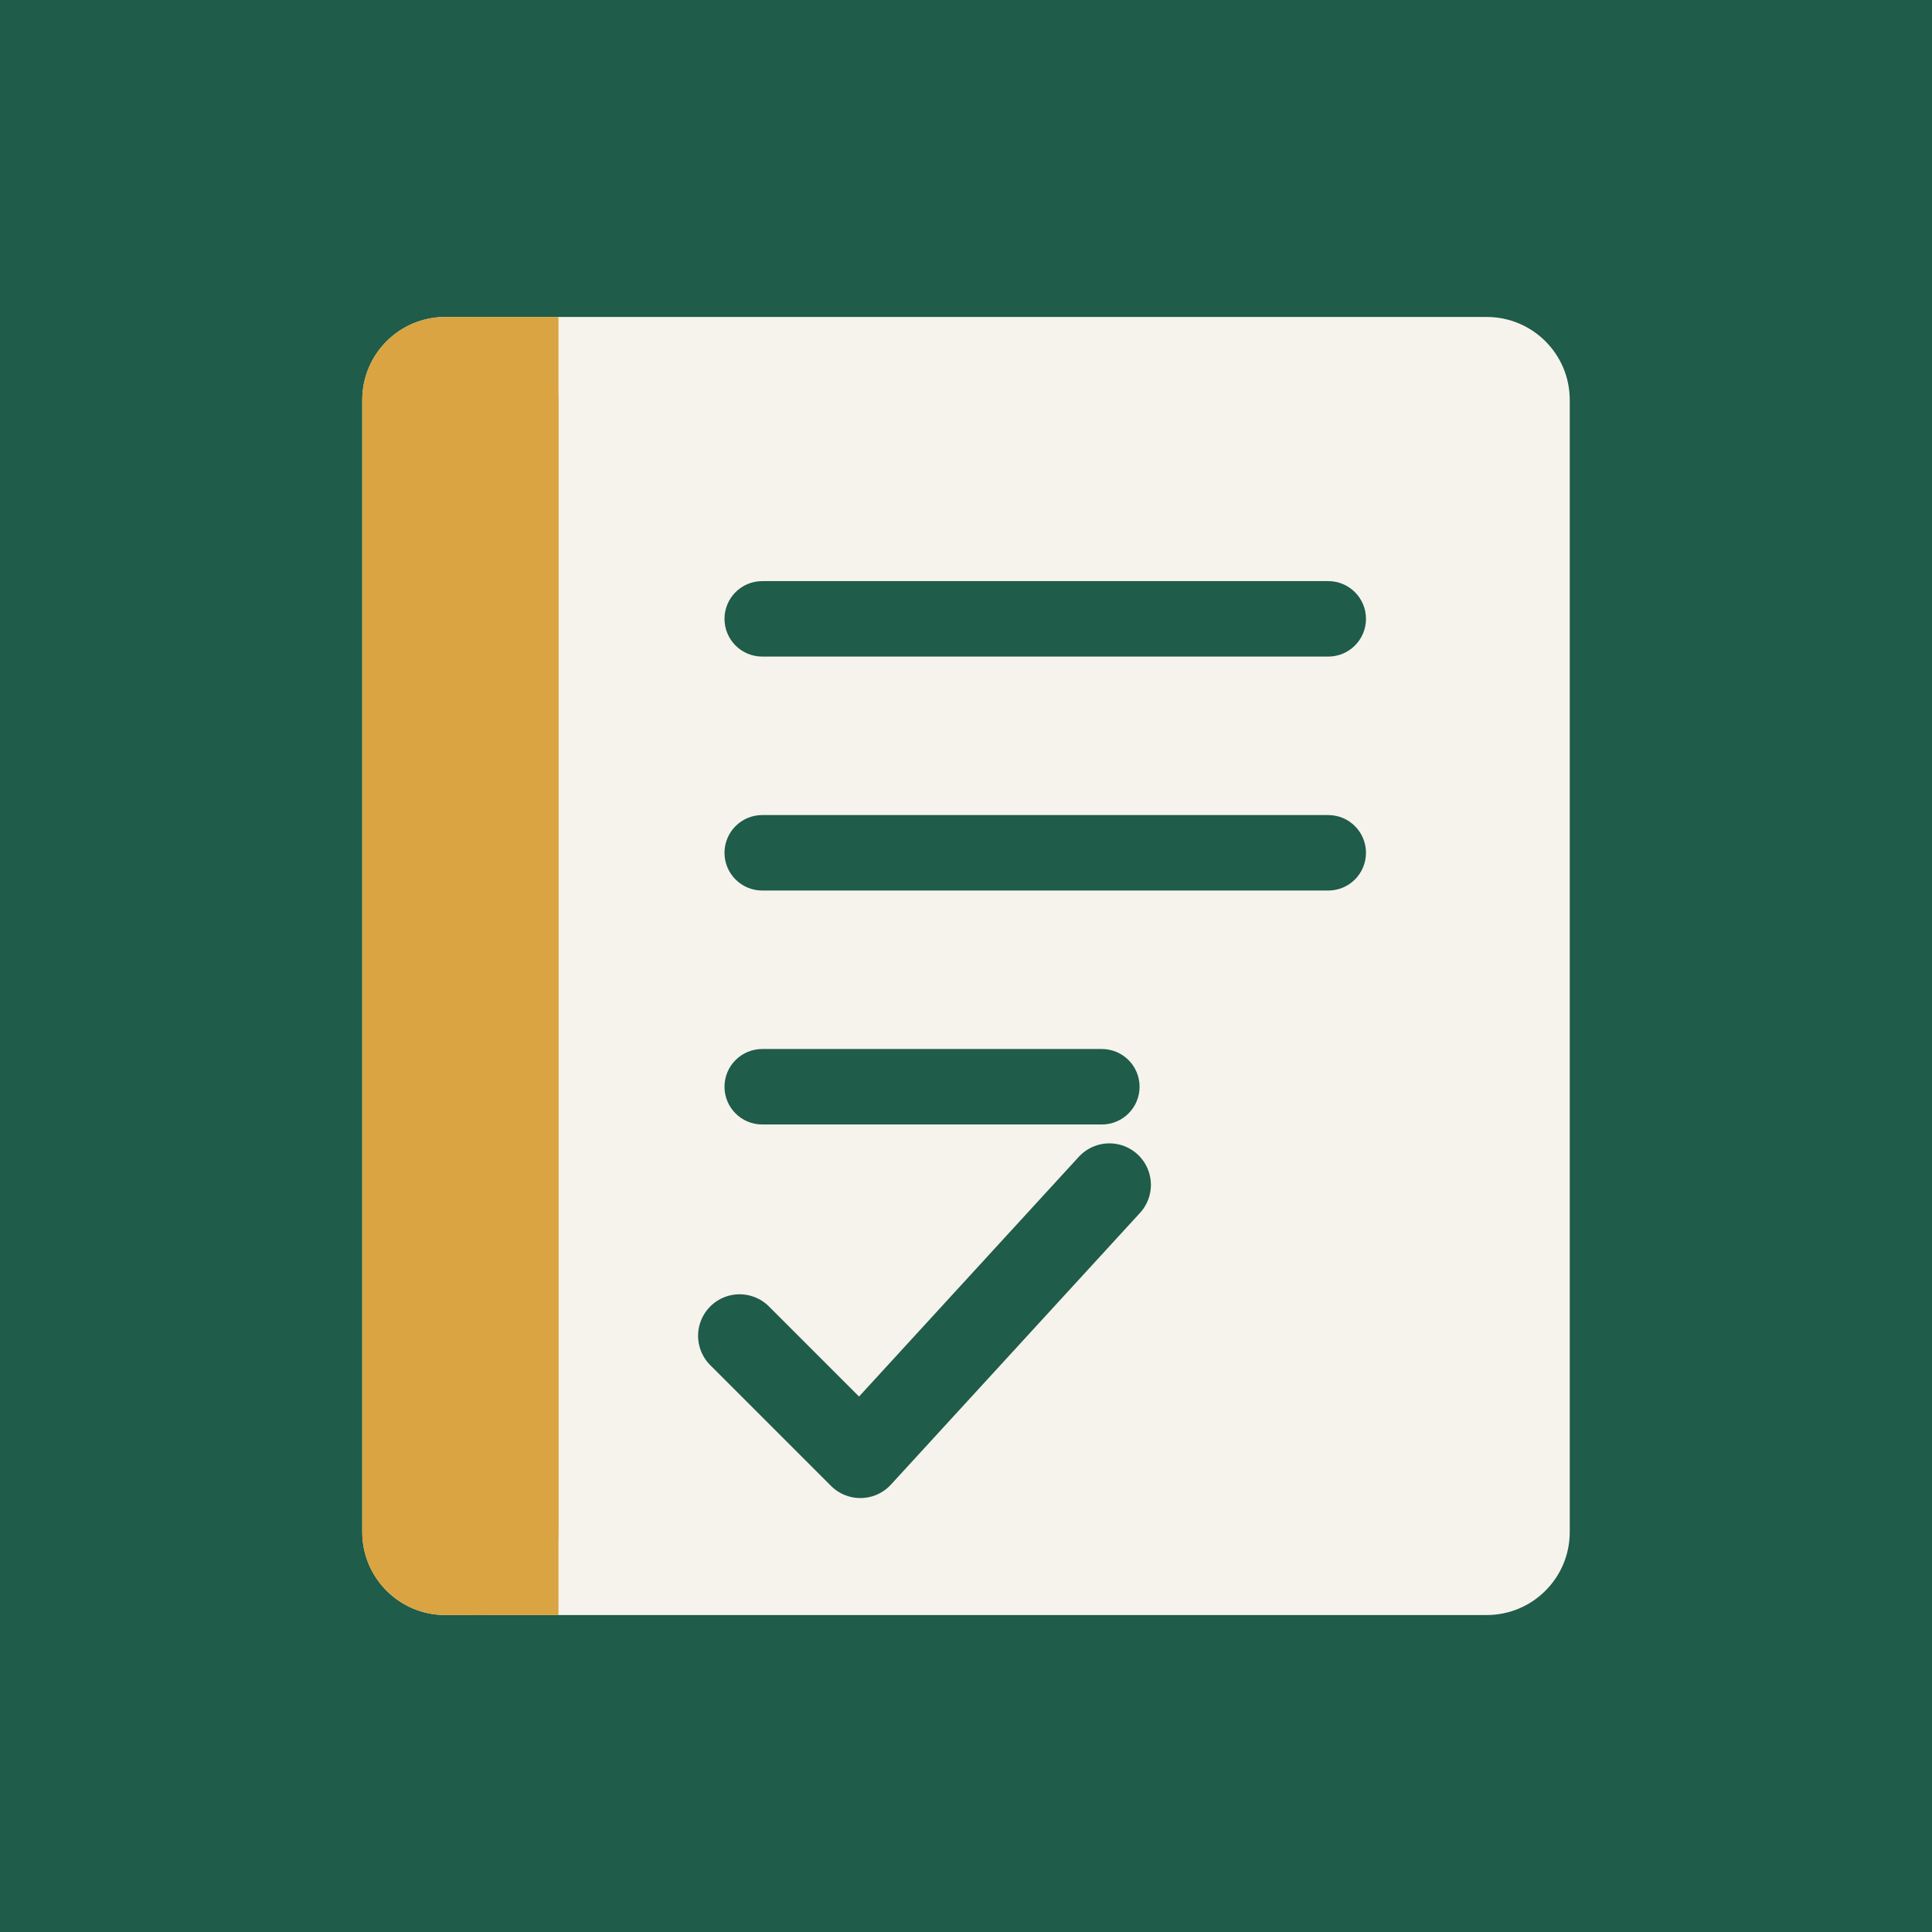
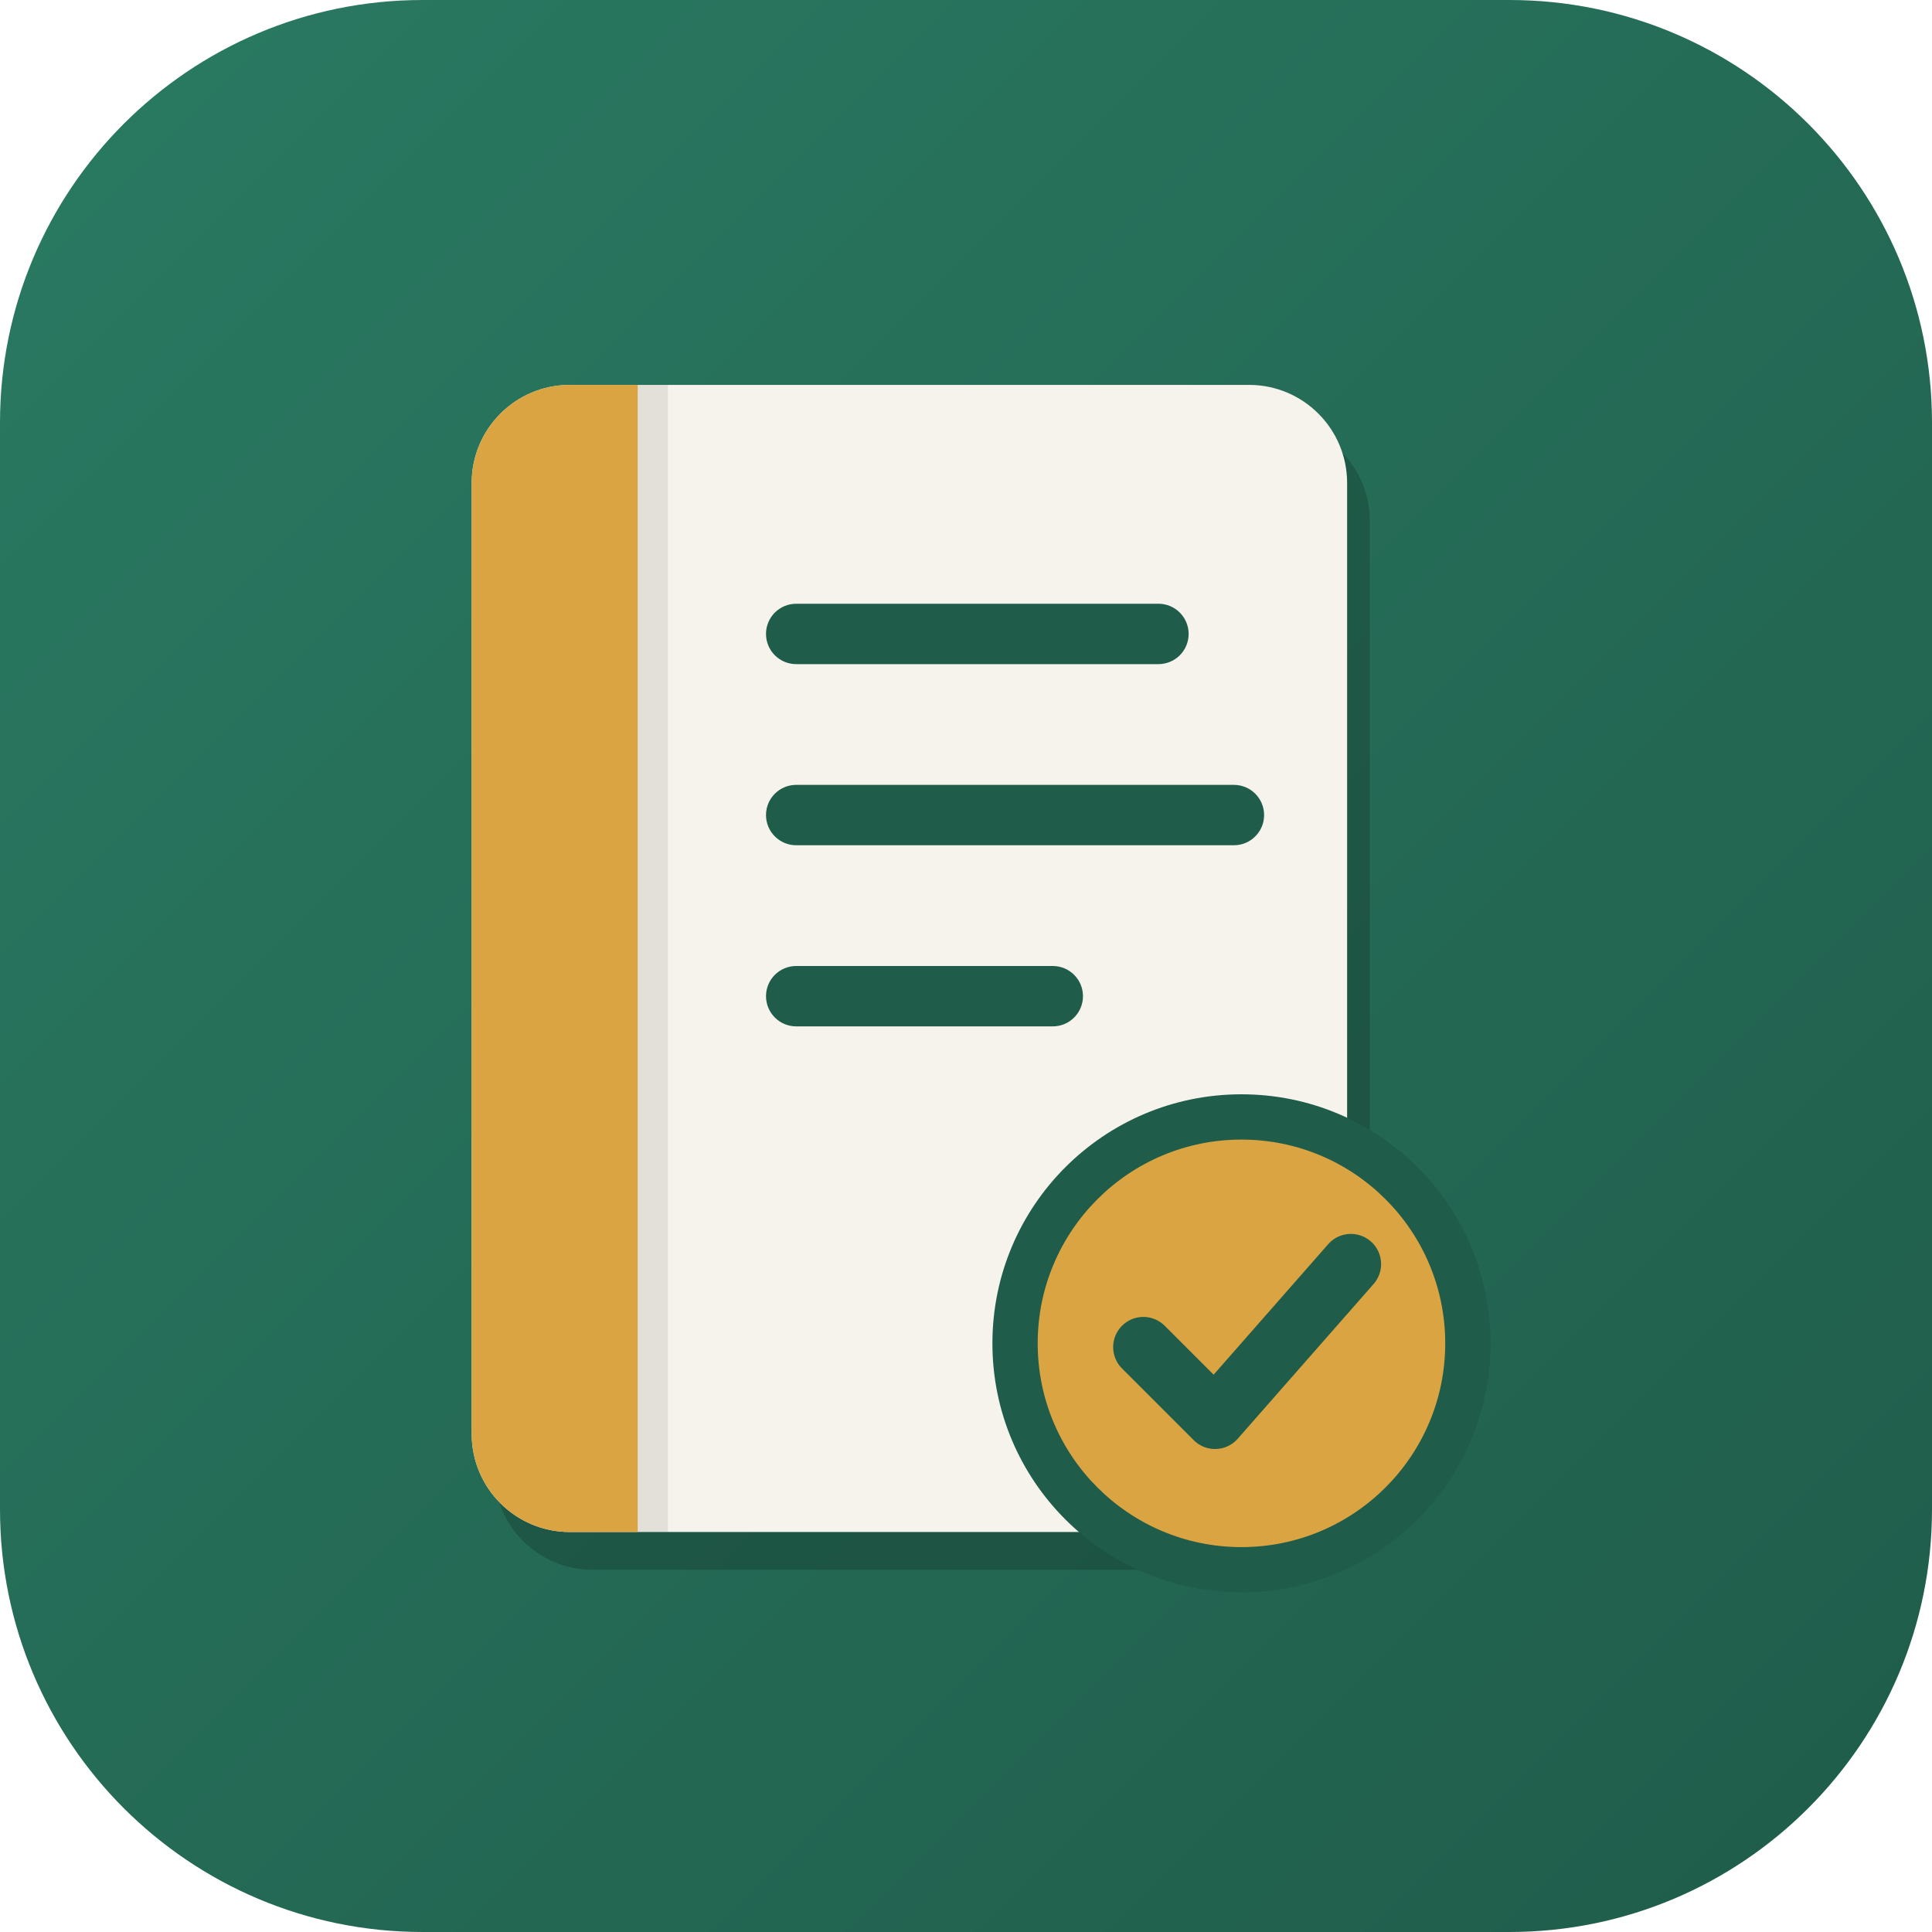
<svg xmlns="http://www.w3.org/2000/svg" viewBox="0 0 512 512">
-   <rect width="512" height="512" fill="#1f5c4a" />
-   <g transform="translate(96 84)">
-     <rect x="0" y="0" width="320" height="344" rx="22" fill="#f6f3ec" />
-     <rect x="0" y="0" width="52" height="344" rx="22" fill="#d9a441" />
-     <rect x="30" y="0" width="22" height="344" fill="#d9a441" />
+   <defs>
+     <linearGradient id="g" x1="0" y1="0" x2="1" y2="1">
+       <stop offset="0" stop-color="#2a7a62" />
+       <stop offset="1" stop-color="#1f5c4a" />
+     </linearGradient>
+   </defs>
+   <rect width="512" height="512" rx="112" fill="url(#g)" />
+   <g transform="">
+     <rect x="131" y="112" width="232" height="304" rx="26" fill="#000" opacity=".18" />
+     <rect x="125" y="102" width="232" height="304" rx="26" fill="#f6f3ec" />
+     <path d="M151 102h18v304h-18a26 26 0 0 1-26-26V128a26 26 0 0 1 26-26z" fill="#d9a441" />
+     <rect x="169" y="102" width="8" height="304" fill="#000" opacity=".08" />
    <g fill="#1f5c4a">
-       <rect x="96" y="70" width="170" height="20" rx="10" />
-       <rect x="96" y="132" width="170" height="20" rx="10" />
-       <rect x="96" y="194" width="110" height="20" rx="10" />
+       <rect x="203" y="160" width="112" height="16" rx="8" />
+       <rect x="203" y="208" width="132" height="16" rx="8" />
+       <rect x="203" y="256" width="84" height="16" rx="8" />
    </g>
-     <path d="M100 270l32 32 66-72" fill="none" stroke="#1f5c4a" stroke-width="22" stroke-linecap="round" stroke-linejoin="round" />
+     <circle cx="329" cy="356" r="66" fill="#1f5c4a" />
+     <circle cx="329" cy="356" r="54" fill="#d9a441" />
+     <path d="M303 357l19 19 36-41" fill="none" stroke="#1f5c4a" stroke-width="16" stroke-linecap="round" stroke-linejoin="round" />
  </g>
</svg>
